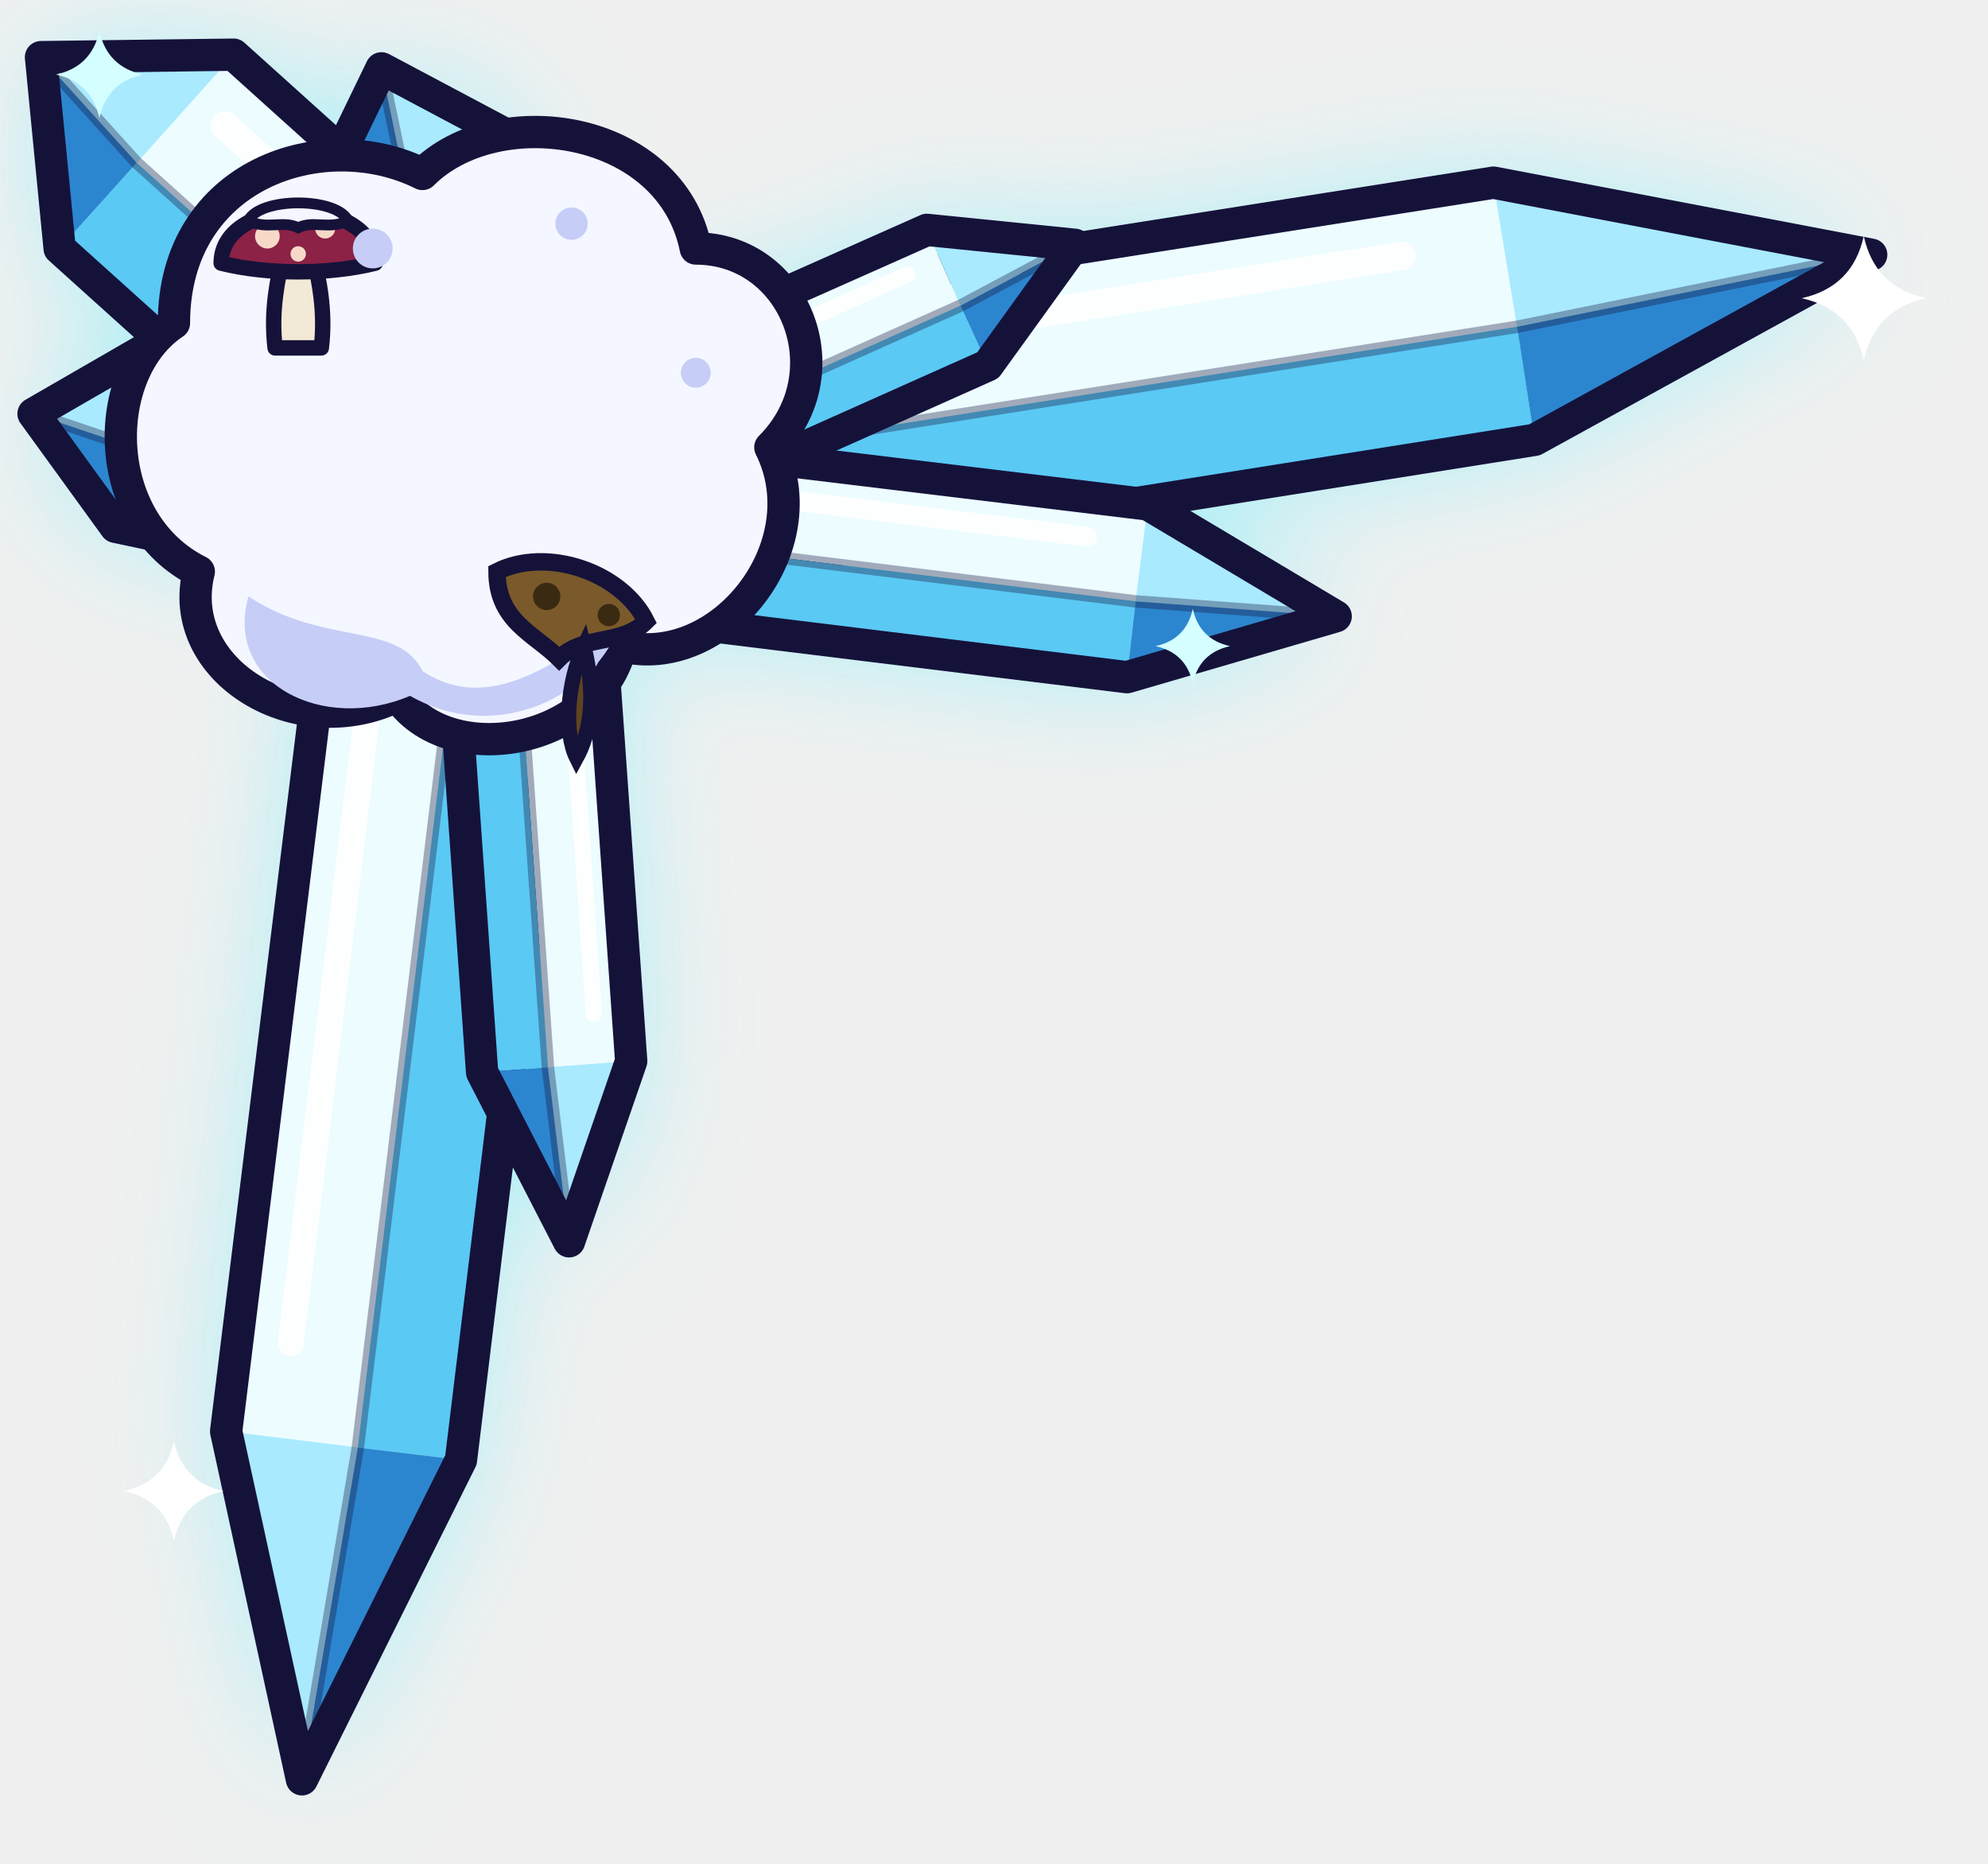
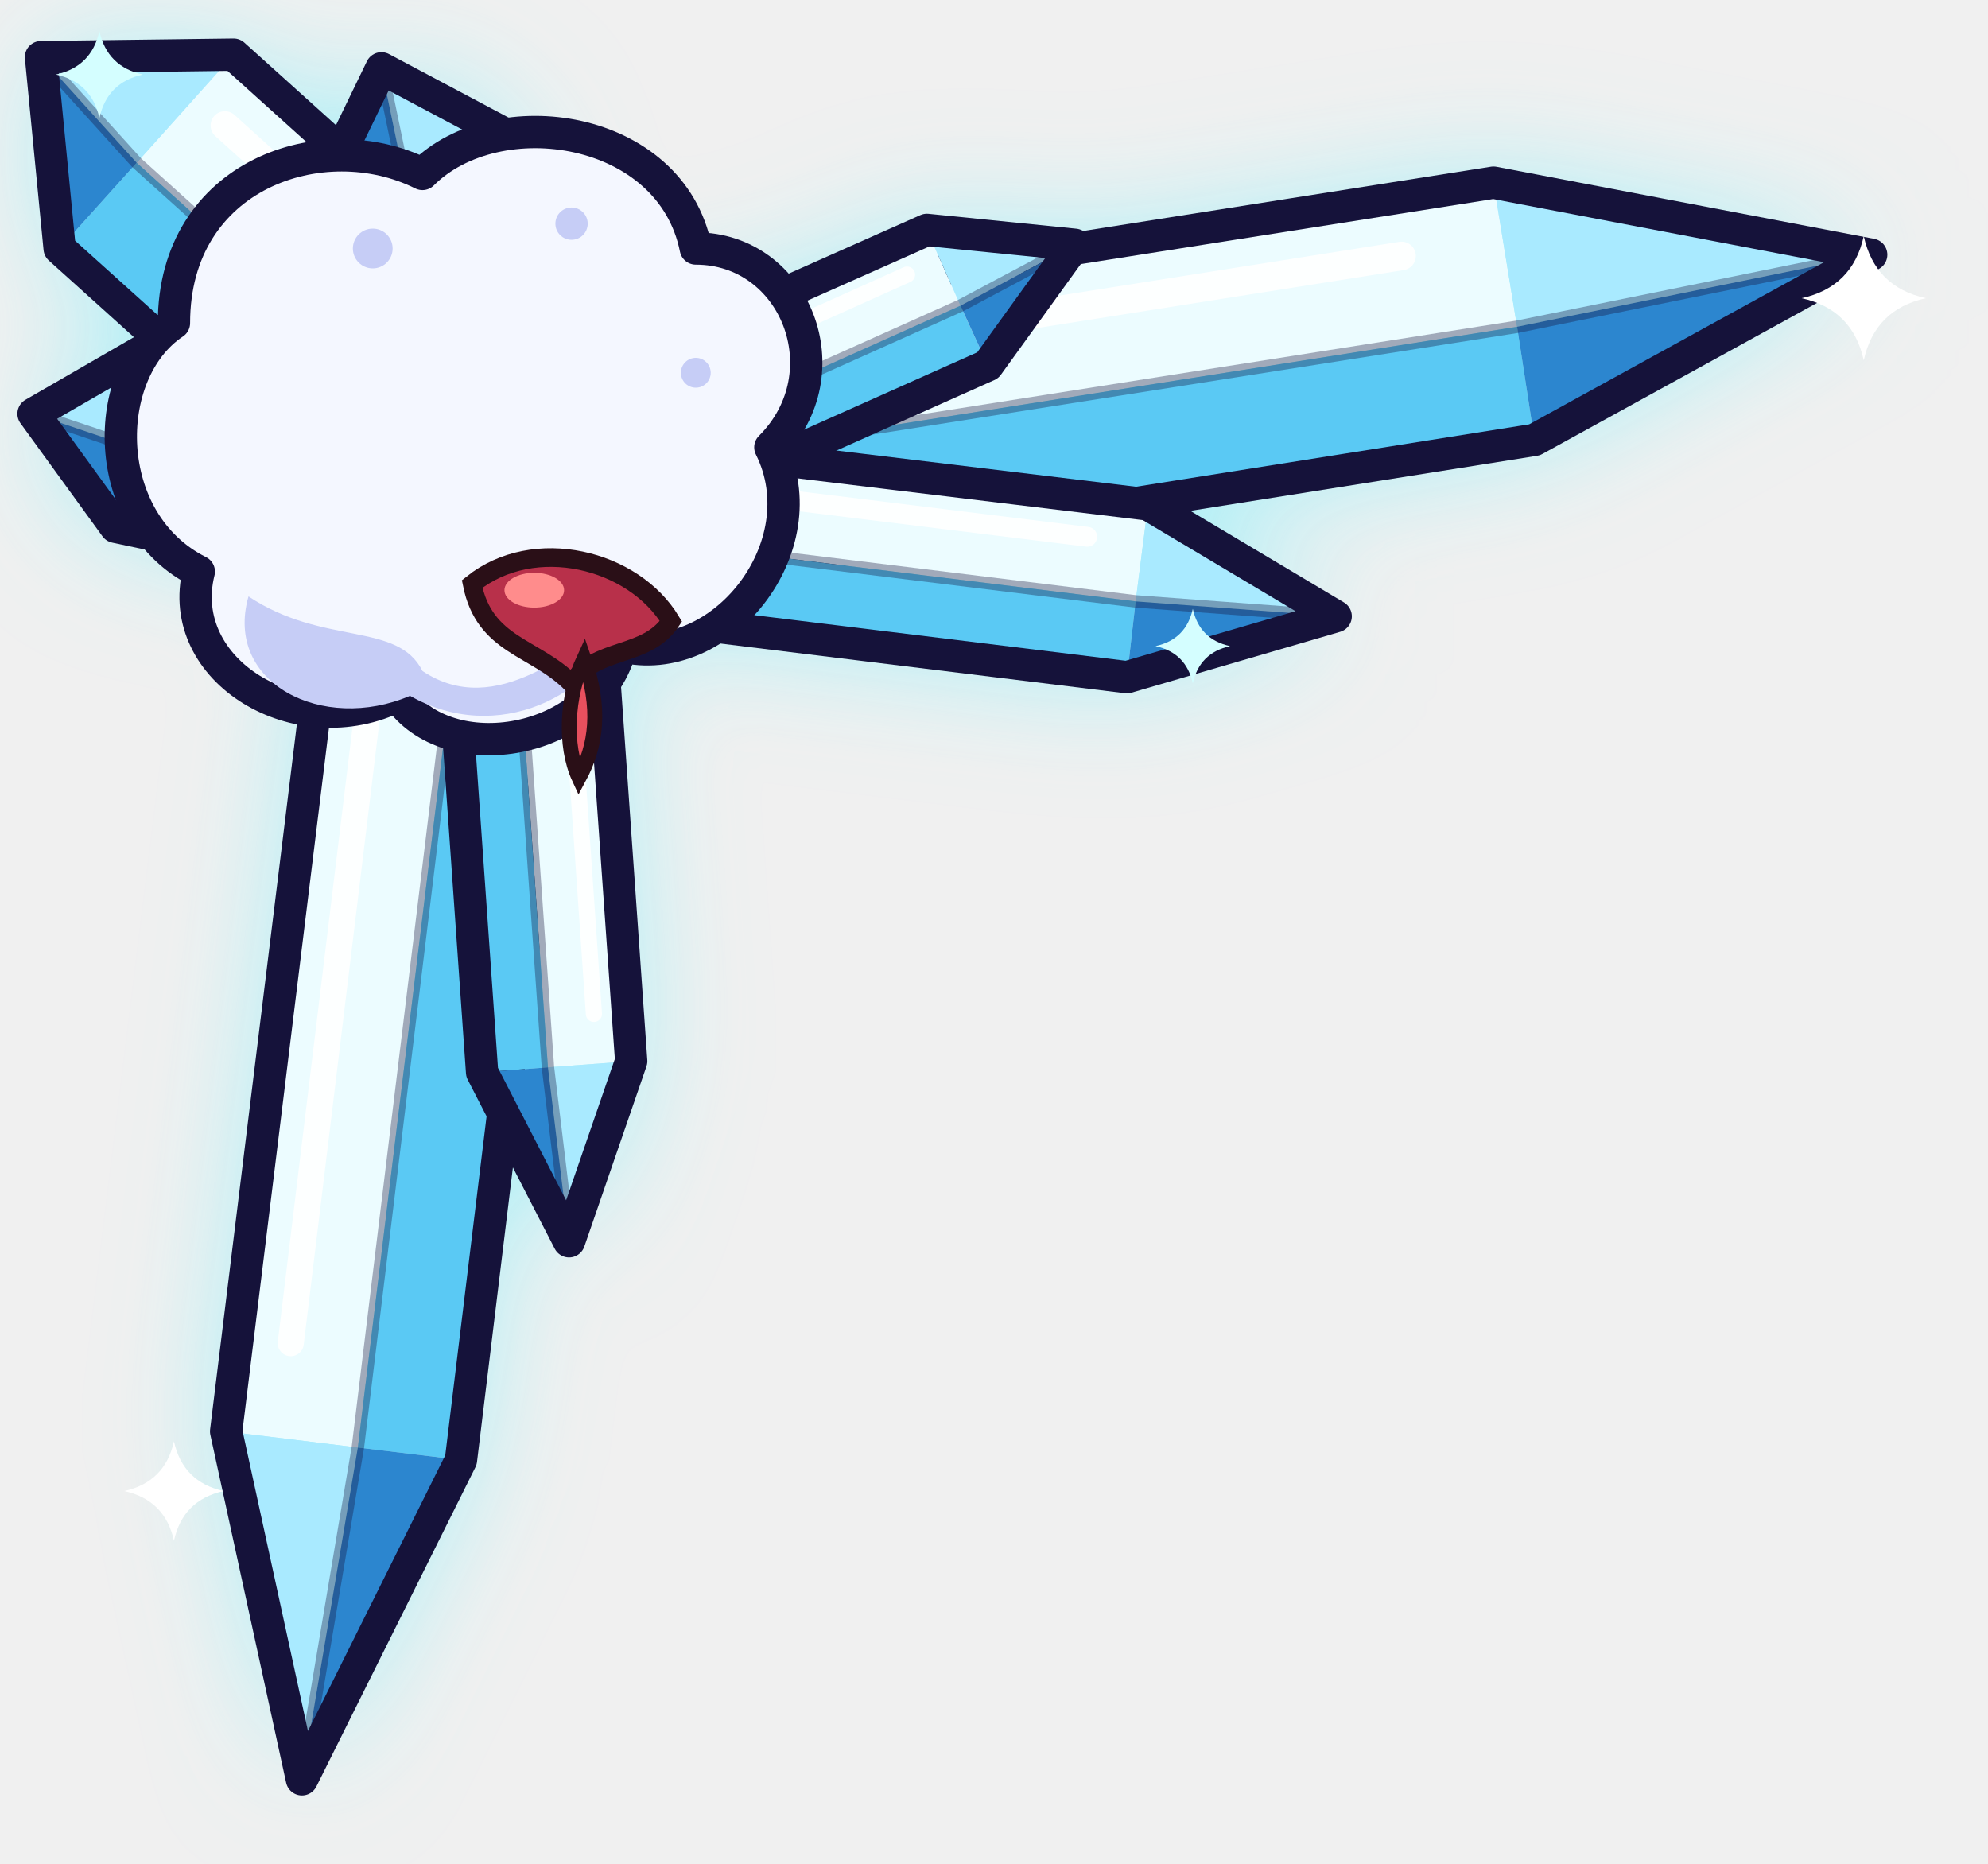
<svg xmlns="http://www.w3.org/2000/svg" viewBox="0 0 160 150" width="160" height="150">
  <defs>
    <filter id="b" x="-50%" y="-50%" width="200%" height="200%">
      <feGaussianBlur stdDeviation="5" />
    </filter>
  </defs>
  <g fill="#62f0ff" opacity=".55" filter="url(#b)">
    <polygon points="38.4,27.6 120.2,14.7 150.6,20.5 123.5,35.4 41.6,48.4" />
    <polygon points="27.6,38.8 18.2,115.2 24.3,143.2 37.1,117.5 46.4,41.2" />
    <polygon points="43.0,26.2 18.8,4.4 3.3,4.6 4.8,20.0 29.0,41.8" />
    <polygon points="47.1,31.7 40.3,10.6 30.7,5.5 26.0,15.2 32.9,36.3" />
    <polygon points="35.6,32.7 12.4,27.7 2.7,33.3 9.3,42.4 32.4,47.3" />
    <polygon points="46.9,35.1 92.4,40.6 107.5,49.6 90.7,54.5 45.1,48.9" />
    <polygon points="48.0,45.6 50.8,85.4 45.8,99.9 38.8,86.3 36.0,46.4" />
    <polygon points="47.6,30.5 74.6,18.5 86.5,19.7 79.5,29.4 52.4,41.5" />
  </g>
  <polygon points="38.4,27.6 120.2,14.7 122.1,26.3 40.2,39.2" fill="#ecfcff" />
  <polygon points="40.2,39.2 122.1,26.3 123.5,35.4 41.6,48.4" fill="#5ac9f4" />
  <polygon points="120.2,14.7 150.6,20.5 122.1,26.3" fill="#a9eaff" />
  <polygon points="122.1,26.3 150.6,20.5 123.5,35.4" fill="#2c86cf" />
  <line x1="50.2" y1="30.5" x2="112.8" y2="20.6" stroke="#fff" stroke-width="2.3" stroke-linecap="round" opacity=".9" />
  <polyline points="40.2,39.2 122.1,26.3 150.6,20.5" fill="none" stroke="#15123a" stroke-width="1" opacity=".35" />
  <polygon points="38.4,27.6 120.2,14.7 150.6,20.5 123.5,35.4 41.6,48.4" fill="none" stroke="#15123a" stroke-width="2.6" stroke-linejoin="round" />
  <polygon points="27.6,38.8 18.2,115.2 28.8,116.5 38.1,40.1" fill="#ecfcff" />
  <polygon points="38.1,40.1 28.8,116.5 37.1,117.5 46.4,41.2" fill="#5ac9f4" />
  <polygon points="18.2,115.2 24.3,143.2 28.8,116.5" fill="#a9eaff" />
  <polygon points="28.8,116.5 24.3,143.2 37.1,117.5" fill="#2c86cf" />
  <line x1="30.5" y1="49.7" x2="23.4" y2="108.1" stroke="#fff" stroke-width="2.1" stroke-linecap="round" opacity=".9" />
  <polyline points="38.1,40.1 28.8,116.5 24.3,143.2" fill="none" stroke="#15123a" stroke-width="1" opacity=".35" />
  <polygon points="27.6,38.8 18.2,115.2 24.3,143.2 37.1,117.5 46.4,41.2" fill="none" stroke="#15123a" stroke-width="2.6" stroke-linejoin="round" />
  <polygon points="43.0,26.2 18.8,4.4 11.0,13.1 35.2,34.9" fill="#ecfcff" />
  <polygon points="35.2,34.9 11.0,13.1 4.8,20.0 29.0,41.8" fill="#5ac9f4" />
  <polygon points="18.8,4.4 3.3,4.6 11.0,13.1" fill="#a9eaff" />
  <polygon points="11.0,13.1 3.3,4.6 4.8,20.0" fill="#2c86cf" />
  <line x1="36.6" y1="26.8" x2="18.1" y2="10.1" stroke="#fff" stroke-width="2.3" stroke-linecap="round" opacity=".9" />
  <polyline points="35.2,34.9 11.0,13.1 3.3,4.6" fill="none" stroke="#15123a" stroke-width="1" opacity=".35" />
  <polygon points="43.0,26.2 18.8,4.4 3.3,4.6 4.8,20.0 29.0,41.8" fill="none" stroke="#15123a" stroke-width="2.6" stroke-linejoin="round" />
  <polygon points="47.1,31.7 40.3,10.6 32.3,13.2 39.1,34.3" fill="#ecfcff" />
  <polygon points="39.1,34.3 32.3,13.2 26.0,15.2 32.9,36.3" fill="#5ac9f4" />
  <polygon points="40.3,10.6 30.7,5.5 32.3,13.2" fill="#a9eaff" />
  <polygon points="32.3,13.2 30.7,5.5 26.0,15.2" fill="#2c86cf" />
  <line x1="43.0" y1="29.9" x2="37.7" y2="13.7" stroke="#fff" stroke-width="1.7" stroke-linecap="round" opacity=".9" />
  <polyline points="39.1,34.3 32.3,13.2 30.7,5.5" fill="none" stroke="#15123a" stroke-width="1" opacity=".35" />
  <polygon points="47.1,31.7 40.3,10.6 30.7,5.5 26.0,15.2 32.9,36.3" fill="none" stroke="#15123a" stroke-width="2.6" stroke-linejoin="round" />
  <polygon points="35.6,32.7 12.4,27.7 10.7,36.0 33.8,40.9" fill="#ecfcff" />
  <polygon points="33.8,40.9 10.7,36.0 9.3,42.4 32.4,47.3" fill="#5ac9f4" />
  <polygon points="12.4,27.7 2.7,33.3 10.7,36.0" fill="#a9eaff" />
  <polygon points="10.7,36.0 2.7,33.3 9.3,42.4" fill="#2c86cf" />
  <line x1="31.7" y1="35.3" x2="14.0" y2="31.5" stroke="#fff" stroke-width="1.7" stroke-linecap="round" opacity=".9" />
  <polyline points="33.8,40.9 10.7,36.0 2.7,33.3" fill="none" stroke="#15123a" stroke-width="1" opacity=".35" />
  <polygon points="35.6,32.7 12.4,27.7 2.7,33.3 9.3,42.4 32.4,47.3" fill="none" stroke="#15123a" stroke-width="2.6" stroke-linejoin="round" />
  <polygon points="46.9,35.1 92.4,40.6 91.4,48.4 45.9,42.8" fill="#ecfcff" />
  <polygon points="45.9,42.8 91.4,48.4 90.7,54.5 45.1,48.9" fill="#5ac9f4" />
  <polygon points="92.4,40.6 107.5,49.6 91.4,48.4" fill="#a9eaff" />
  <polygon points="91.4,48.4 107.5,49.6 90.7,54.5" fill="#2c86cf" />
  <line x1="52.6" y1="38.9" x2="87.5" y2="43.2" stroke="#fff" stroke-width="1.6" stroke-linecap="round" opacity=".9" />
  <polyline points="45.9,42.8 91.4,48.4 107.5,49.6" fill="none" stroke="#15123a" stroke-width="1" opacity=".35" />
  <polygon points="46.9,35.1 92.4,40.6 107.5,49.6 90.7,54.5 45.1,48.9" fill="none" stroke="#15123a" stroke-width="2.6" stroke-linejoin="round" />
  <polygon points="48.0,45.6 50.8,85.4 44.1,85.9 41.3,46.1" fill="#ecfcff" />
  <polygon points="41.3,46.1 44.1,85.9 38.8,86.3 36.0,46.4" fill="#5ac9f4" />
  <polygon points="50.8,85.4 45.8,99.9 44.1,85.9" fill="#a9eaff" />
  <polygon points="44.1,85.9 45.8,99.9 38.8,86.3" fill="#2c86cf" />
  <line x1="45.7" y1="51.2" x2="47.8" y2="81.6" stroke="#fff" stroke-width="1.3" stroke-linecap="round" opacity=".9" />
  <polyline points="41.3,46.1 44.1,85.9 45.8,99.9" fill="none" stroke="#15123a" stroke-width="1" opacity=".35" />
  <polygon points="48.0,45.6 50.8,85.4 45.8,99.9 38.8,86.3 36.0,46.4" fill="none" stroke="#15123a" stroke-width="2.6" stroke-linejoin="round" />
  <polygon points="47.6,30.5 74.6,18.5 77.3,24.6 50.3,36.7" fill="#ecfcff" />
  <polygon points="50.3,36.7 77.3,24.6 79.5,29.4 52.4,41.5" fill="#5ac9f4" />
  <polygon points="74.6,18.5 86.5,19.7 77.3,24.6" fill="#a9eaff" />
  <polygon points="77.3,24.6 86.5,19.7 79.5,29.4" fill="#2c86cf" />
  <line x1="52.3" y1="31.4" x2="73.0" y2="22.1" stroke="#fff" stroke-width="1.3" stroke-linecap="round" opacity=".9" />
  <polyline points="50.3,36.7 77.3,24.6 86.5,19.7" fill="none" stroke="#15123a" stroke-width="1" opacity=".35" />
  <polygon points="47.6,30.5 74.6,18.5 86.5,19.7 79.5,29.4 52.4,41.5" fill="none" stroke="#15123a" stroke-width="2.6" stroke-linejoin="round" />
  <path d="M14 26C14 14 26 10 34 14C40 8 54 10 56 20C64 20 68 30 62 36C66 44 58 54 50 52C48 60 36 62 32 56C24 60 14 54 16 46C8 42 8 30 14 26Z" fill="#f4f7ff" stroke="#15123a" stroke-width="2.6" stroke-linejoin="round" />
  <path d="M20 48C26 52 32 50 34 54C40 58 46 52 50 50C48 56 40 60 33 56C26 59 18 55 20 48Z" fill="#c6cdf6" />
-   <path d="M40 46C44 44 50 46 52 50C50 52 47 51 45 53C43 51 40 50 40 46Z" fill="#7a5a2a" stroke="#15123a" stroke-width="1.4" />
-   <path d="M47 52C48 56 47.5 59 46.4 61C45.4 59 45.6 55 47 52Z" fill="#5e4420" stroke="#15123a" stroke-width="1.2" />
-   <circle cx="44" cy="48" r="1.1" fill="#3b2a12" />
-   <circle cx="49" cy="49.5" r=".9" fill="#3b2a12" />
-   <g transform="translate(24 28) scale(0.62)" stroke="#15123a" stroke-width="2" stroke-linejoin="round">
-     <path d="M-3 0C-3.6-5-2.6-9-2-12H2C2.6-9 3.6-5 3 0Z" fill="#f2e9d6" />
-     <path d="M-10-11C-10-20 10-20 10-11C4-9.5-4-9.5-10-11Z" fill="#8c2246" />
-   </g>
-   <g transform="translate(24 28) scale(0.62)">
-     <circle cx="-4" cy="-14.5" r="1.6" fill="#f6d9c8" />
-     <circle cx="3.5" cy="-15.5" r="1.3" fill="#f6d9c8" />
-     <circle cx="0" cy="-12.2" r="1" fill="#f6d9c8" />
-     <path d="M-6.5-16.5C-5-19.6 5-19.6 6.5-16.5C4-15.3 2-16.6 0-15.6C-2-16.6-4-15.3-6.5-16.5Z" fill="#f4f7ff" stroke="#15123a" stroke-width="1.4" />
-   </g>
+   <path d="M38 47C43 43 51 45 54 50C52 53 48 52 46 55C43 52 39 52 38 47Z" fill="#b8304a" stroke="#2a0f17" stroke-width="1.5" />
+   <path d="M47 53C48.4 57 48 60 46.6 62.6C45.4 60 45.6 56 47 53Z" fill="#e8505e" stroke="#2a0f17" stroke-width="1.2" />
+   <ellipse cx="43" cy="47.5" rx="2.4" ry="1.4" fill="#ff8c8c" />
  <g fill="#c6cdf6">
    <circle cx="30" cy="20" r="1.6" />
    <circle cx="46" cy="18" r="1.3" />
    <circle cx="56" cy="30" r="1.2" />
  </g>
  <path d="M150 19Q150.9 23.1 155 24Q150.9 24.9 150 29Q149.1 24.9 145 24Q149.1 23.1 150 19Z" fill="#fff" />
  <path d="M14 116Q14.72 119.28 18 120Q14.72 120.72 14 124Q13.28 120.72 10 120Q13.28 119.28 14 116Z" fill="#fff" />
  <path d="M8 2.5Q8.63 5.37 11.5 6Q8.63 6.63 8 9.5Q7.37 6.63 4.5 6Q7.37 5.37 8 2.5Z" fill="#d4feff" />
  <path d="M96 49Q96.54 51.46 99 52Q96.54 52.54 96 55Q95.46 52.54 93 52Q95.46 51.46 96 49Z" fill="#d4feff" />
</svg>
